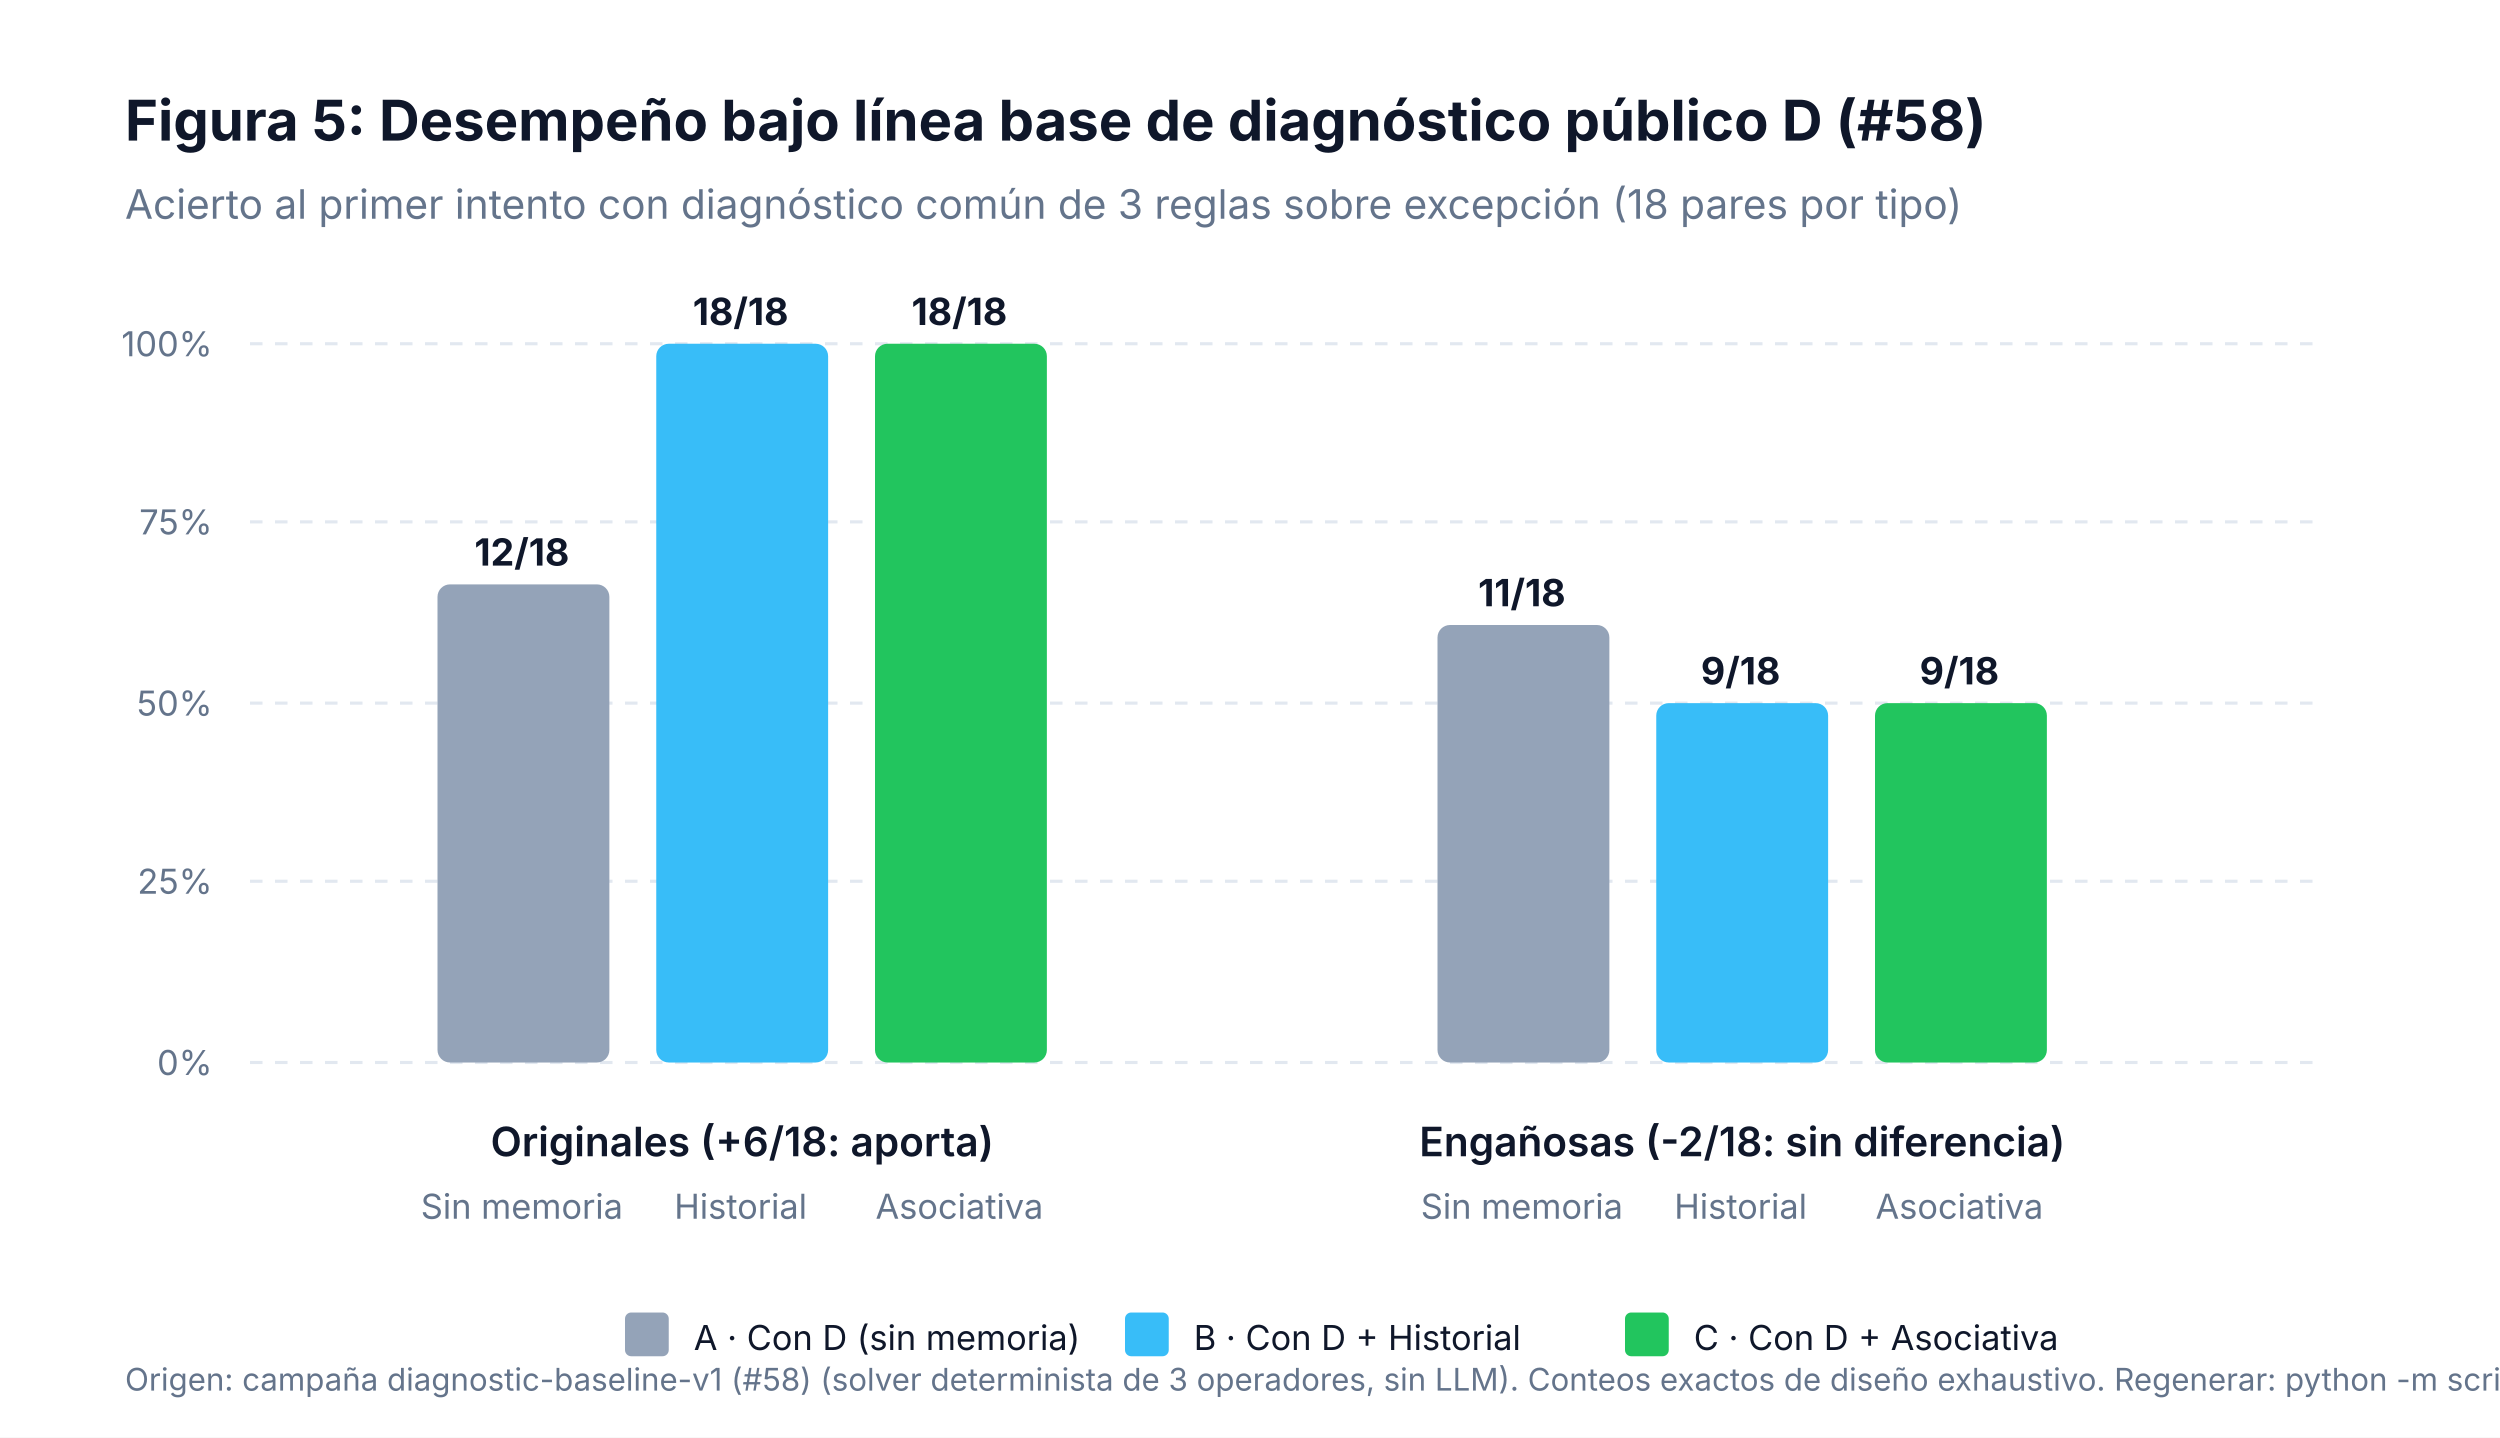
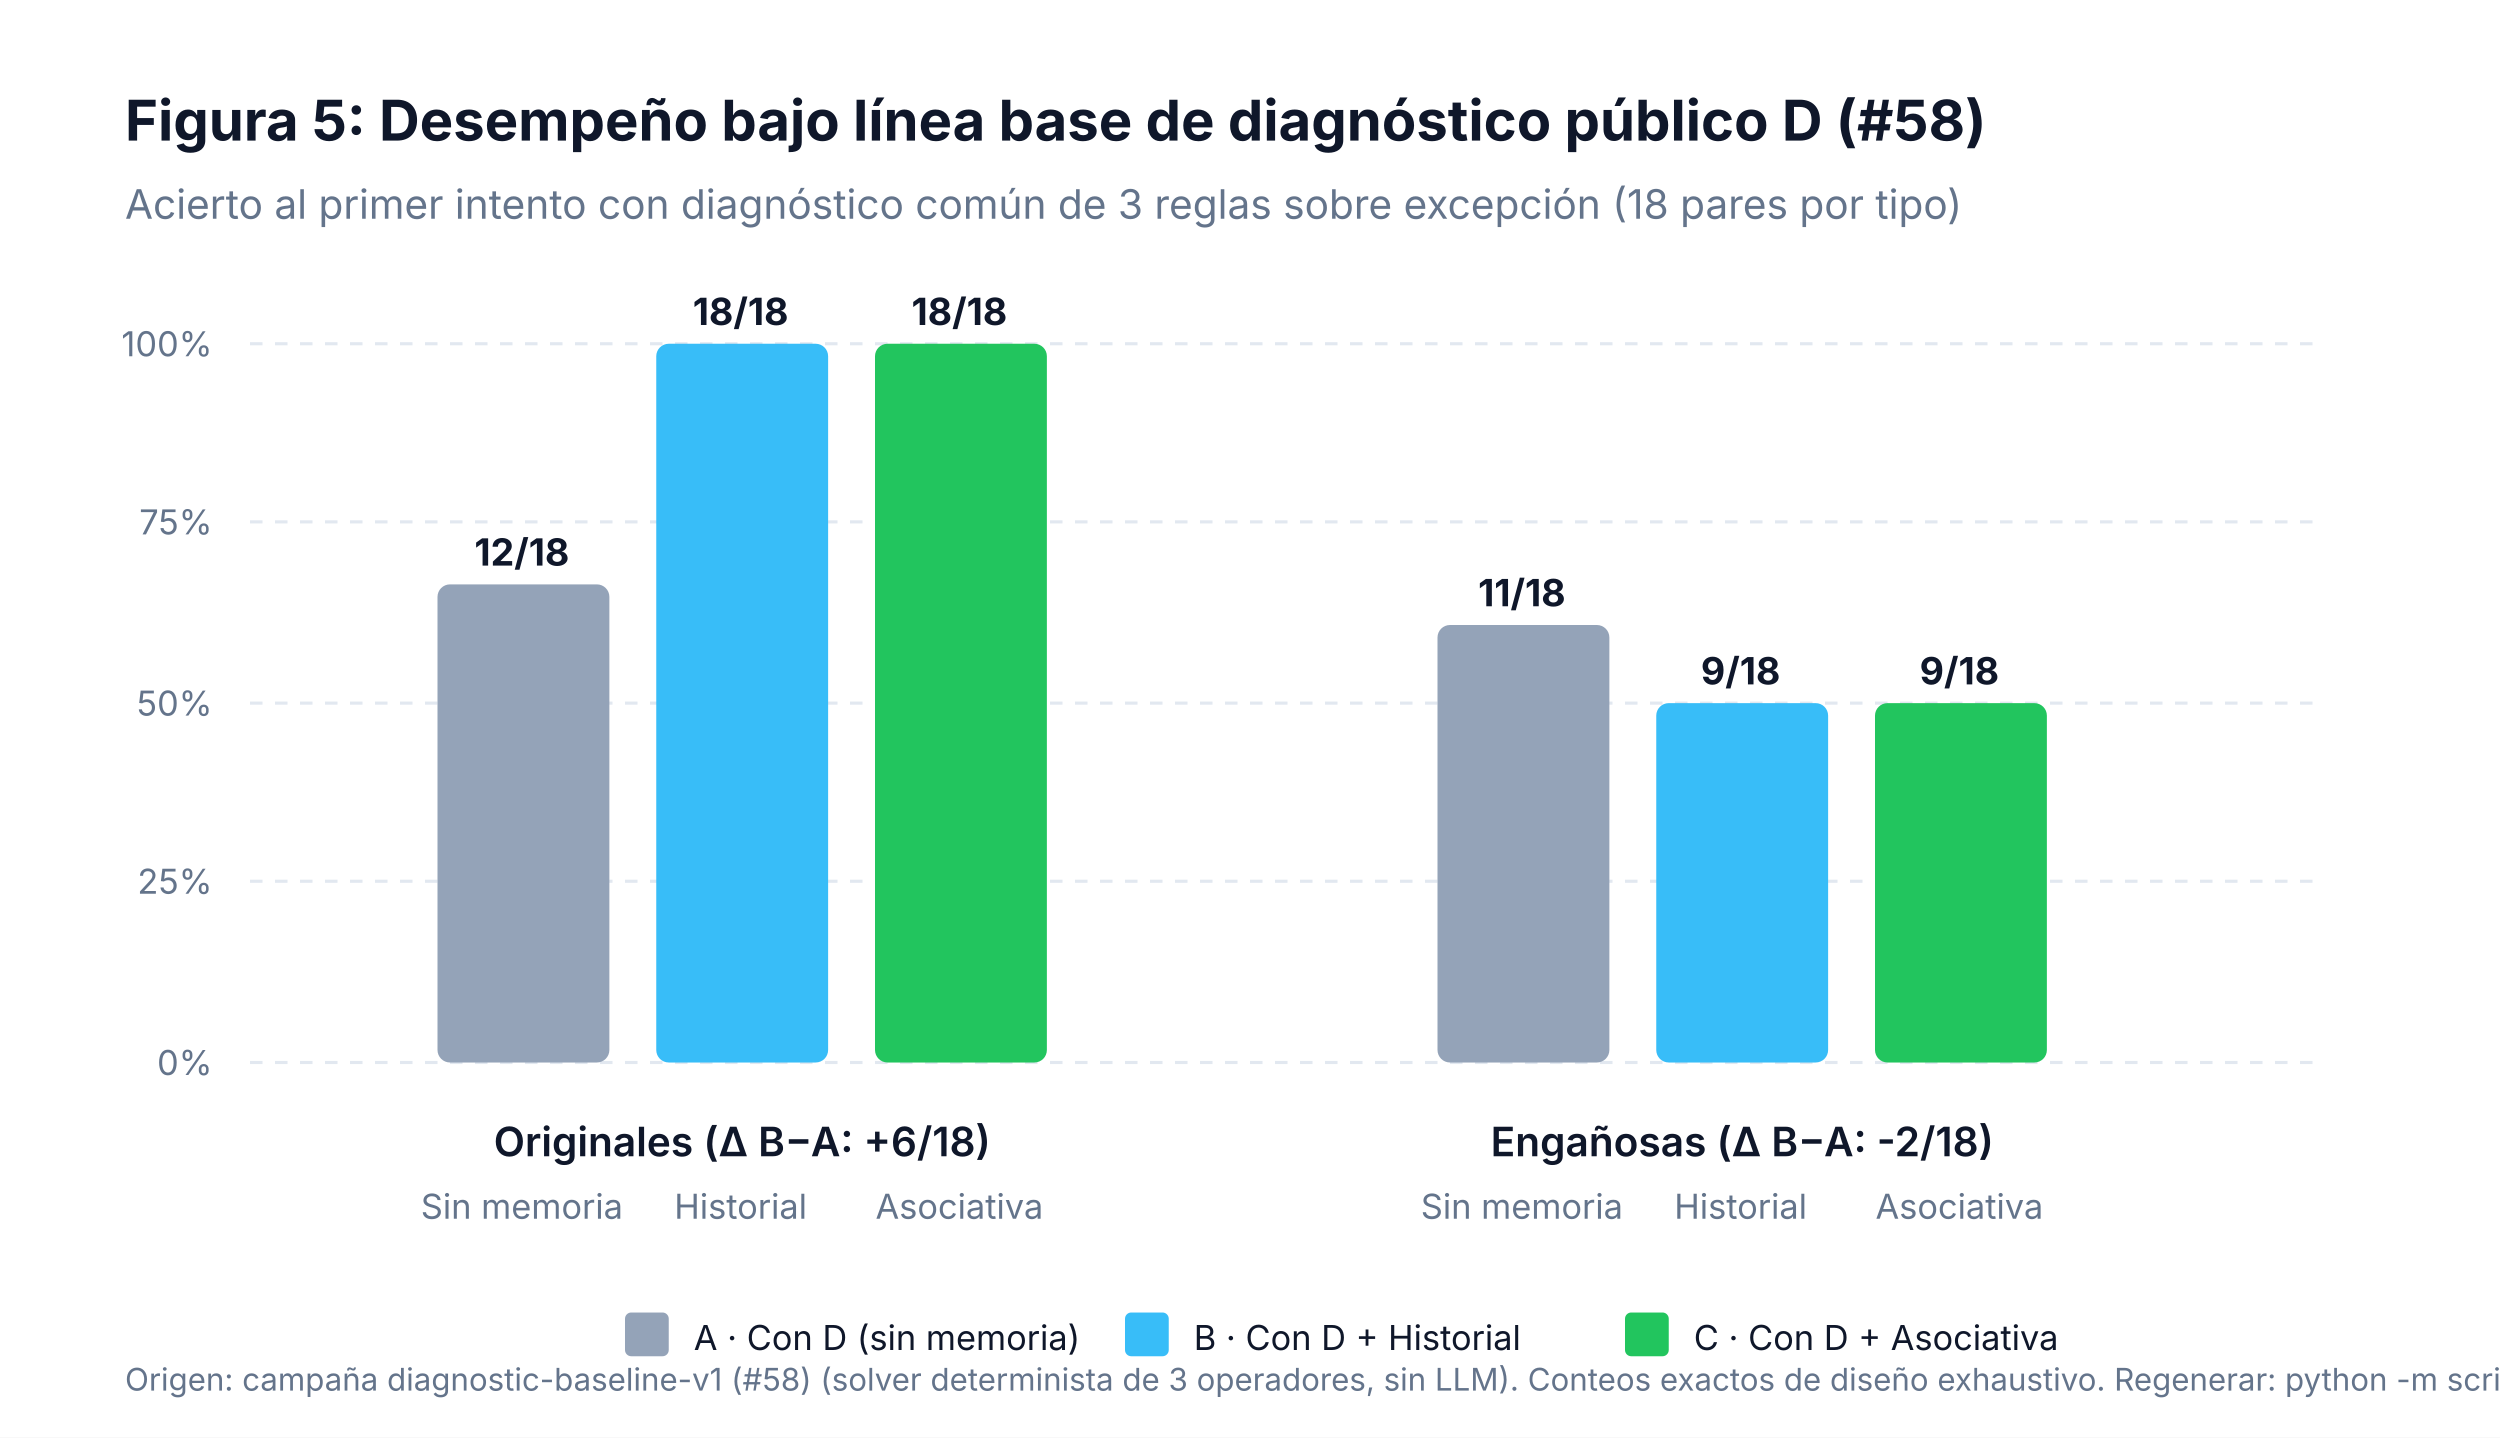
<svg xmlns="http://www.w3.org/2000/svg" viewBox="0 0 800 460" width="800" height="460" font-family="system-ui, -apple-system, sans-serif">
  <rect width="800" height="460" fill="#ffffff" />
  <text x="40" y="45" font-size="18" font-weight="700" fill="#0f172a">Figura 5: Desempeño bajo línea base de diagnóstico público D (#58)</text>
  <text x="40" y="70" font-size="13" fill="#64748b">Acierto al primer intento con diagnóstico común de 3 reglas sobre excepción (18 pares por tipo)</text>
  <line x1="80" y1="340" x2="740" y2="340" stroke="#e2e8f0" stroke-dasharray="4" />
  <text x="68" y="344" font-size="11" text-anchor="end" fill="#64748b">0%</text>
  <line x1="80" y1="282" x2="740" y2="282" stroke="#e2e8f0" stroke-dasharray="4" />
  <text x="68" y="286" font-size="11" text-anchor="end" fill="#64748b">25%</text>
  <line x1="80" y1="225" x2="740" y2="225" stroke="#e2e8f0" stroke-dasharray="4" />
  <text x="68" y="229" font-size="11" text-anchor="end" fill="#64748b">50%</text>
  <line x1="80" y1="167" x2="740" y2="167" stroke="#e2e8f0" stroke-dasharray="4" />
  <text x="68" y="171" font-size="11" text-anchor="end" fill="#64748b">75%</text>
  <line x1="80" y1="110" x2="740" y2="110" stroke="#e2e8f0" stroke-dasharray="4" />
  <text x="68" y="114" font-size="11" text-anchor="end" fill="#64748b">100%</text>
-   <text x="237.5" y="370" font-size="13" font-weight="600" text-anchor="middle" fill="#0f172a">Originales (+6/18: aporta)</text>
+   <text x="237.5" y="370" font-size="13" font-weight="600" text-anchor="middle" fill="#0f172a">Originales (Δ B−A: +6/18)</text>
  <rect x="140" y="187" width="55" height="153" fill="#94a3b8" rx="4" />
  <text x="167" y="181" font-size="12" font-weight="700" text-anchor="middle" fill="#0f172a">12/18</text>
  <text x="167" y="390" font-size="11" text-anchor="middle" fill="#64748b">Sin memoria</text>
  <rect x="210" y="110" width="55" height="230" fill="#38bdf8" rx="4" />
  <text x="237" y="104" font-size="12" font-weight="700" text-anchor="middle" fill="#0f172a">18/18</text>
  <text x="237" y="390" font-size="11" text-anchor="middle" fill="#64748b">Historial</text>
  <rect x="280" y="110" width="55" height="230" fill="#22c55e" rx="4" />
  <text x="307" y="104" font-size="12" font-weight="700" text-anchor="middle" fill="#0f172a">18/18</text>
  <text x="307" y="390" font-size="11" text-anchor="middle" fill="#64748b">Asociativa</text>
-   <text x="557.5" y="370" font-size="13" font-weight="600" text-anchor="middle" fill="#0f172a">Engañosas (-2/18: sin diferencia)</text>
+   <text x="557.5" y="370" font-size="13" font-weight="600" text-anchor="middle" fill="#0f172a">Engañosas (Δ B−A: -2/18)</text>
  <rect x="460" y="200" width="55" height="140" fill="#94a3b8" rx="4" />
  <text x="487" y="194" font-size="12" font-weight="700" text-anchor="middle" fill="#0f172a">11/18</text>
  <text x="487" y="390" font-size="11" text-anchor="middle" fill="#64748b">Sin memoria</text>
  <rect x="530" y="225" width="55" height="115" fill="#38bdf8" rx="4" />
  <text x="557" y="219" font-size="12" font-weight="700" text-anchor="middle" fill="#0f172a">9/18</text>
  <text x="557" y="390" font-size="11" text-anchor="middle" fill="#64748b">Historial</text>
  <rect x="600" y="225" width="55" height="115" fill="#22c55e" rx="4" />
  <text x="627" y="219" font-size="12" font-weight="700" text-anchor="middle" fill="#0f172a">9/18</text>
  <text x="627" y="390" font-size="11" text-anchor="middle" fill="#64748b">Asociativa</text>
  <g transform="translate(200, 420)">
    <rect x="0" y="0" width="14" height="14" fill="#94a3b8" rx="2" />
    <text x="22" y="12" font-size="11" fill="#0f172a">A · Con D (sin memoria)</text>
    <rect x="160" y="0" width="14" height="14" fill="#38bdf8" rx="2" />
    <text x="182" y="12" font-size="11" fill="#0f172a">B · Con D + Historial</text>
    <rect x="320" y="0" width="14" height="14" fill="#22c55e" rx="2" />
    <text x="342" y="12" font-size="11" fill="#0f172a">C · Con D + Asociativa</text>
  </g>
  <text x="40" y="445" font-size="10" fill="#64748b">Origen: campaña diagnostic-baseline-v1 (#58) (solver determinista de 3 operadores, sin LLM). Conteos exactos de diseño exhaustivo. Regenerar: python -m scripts.paper_figures</text>
</svg>
